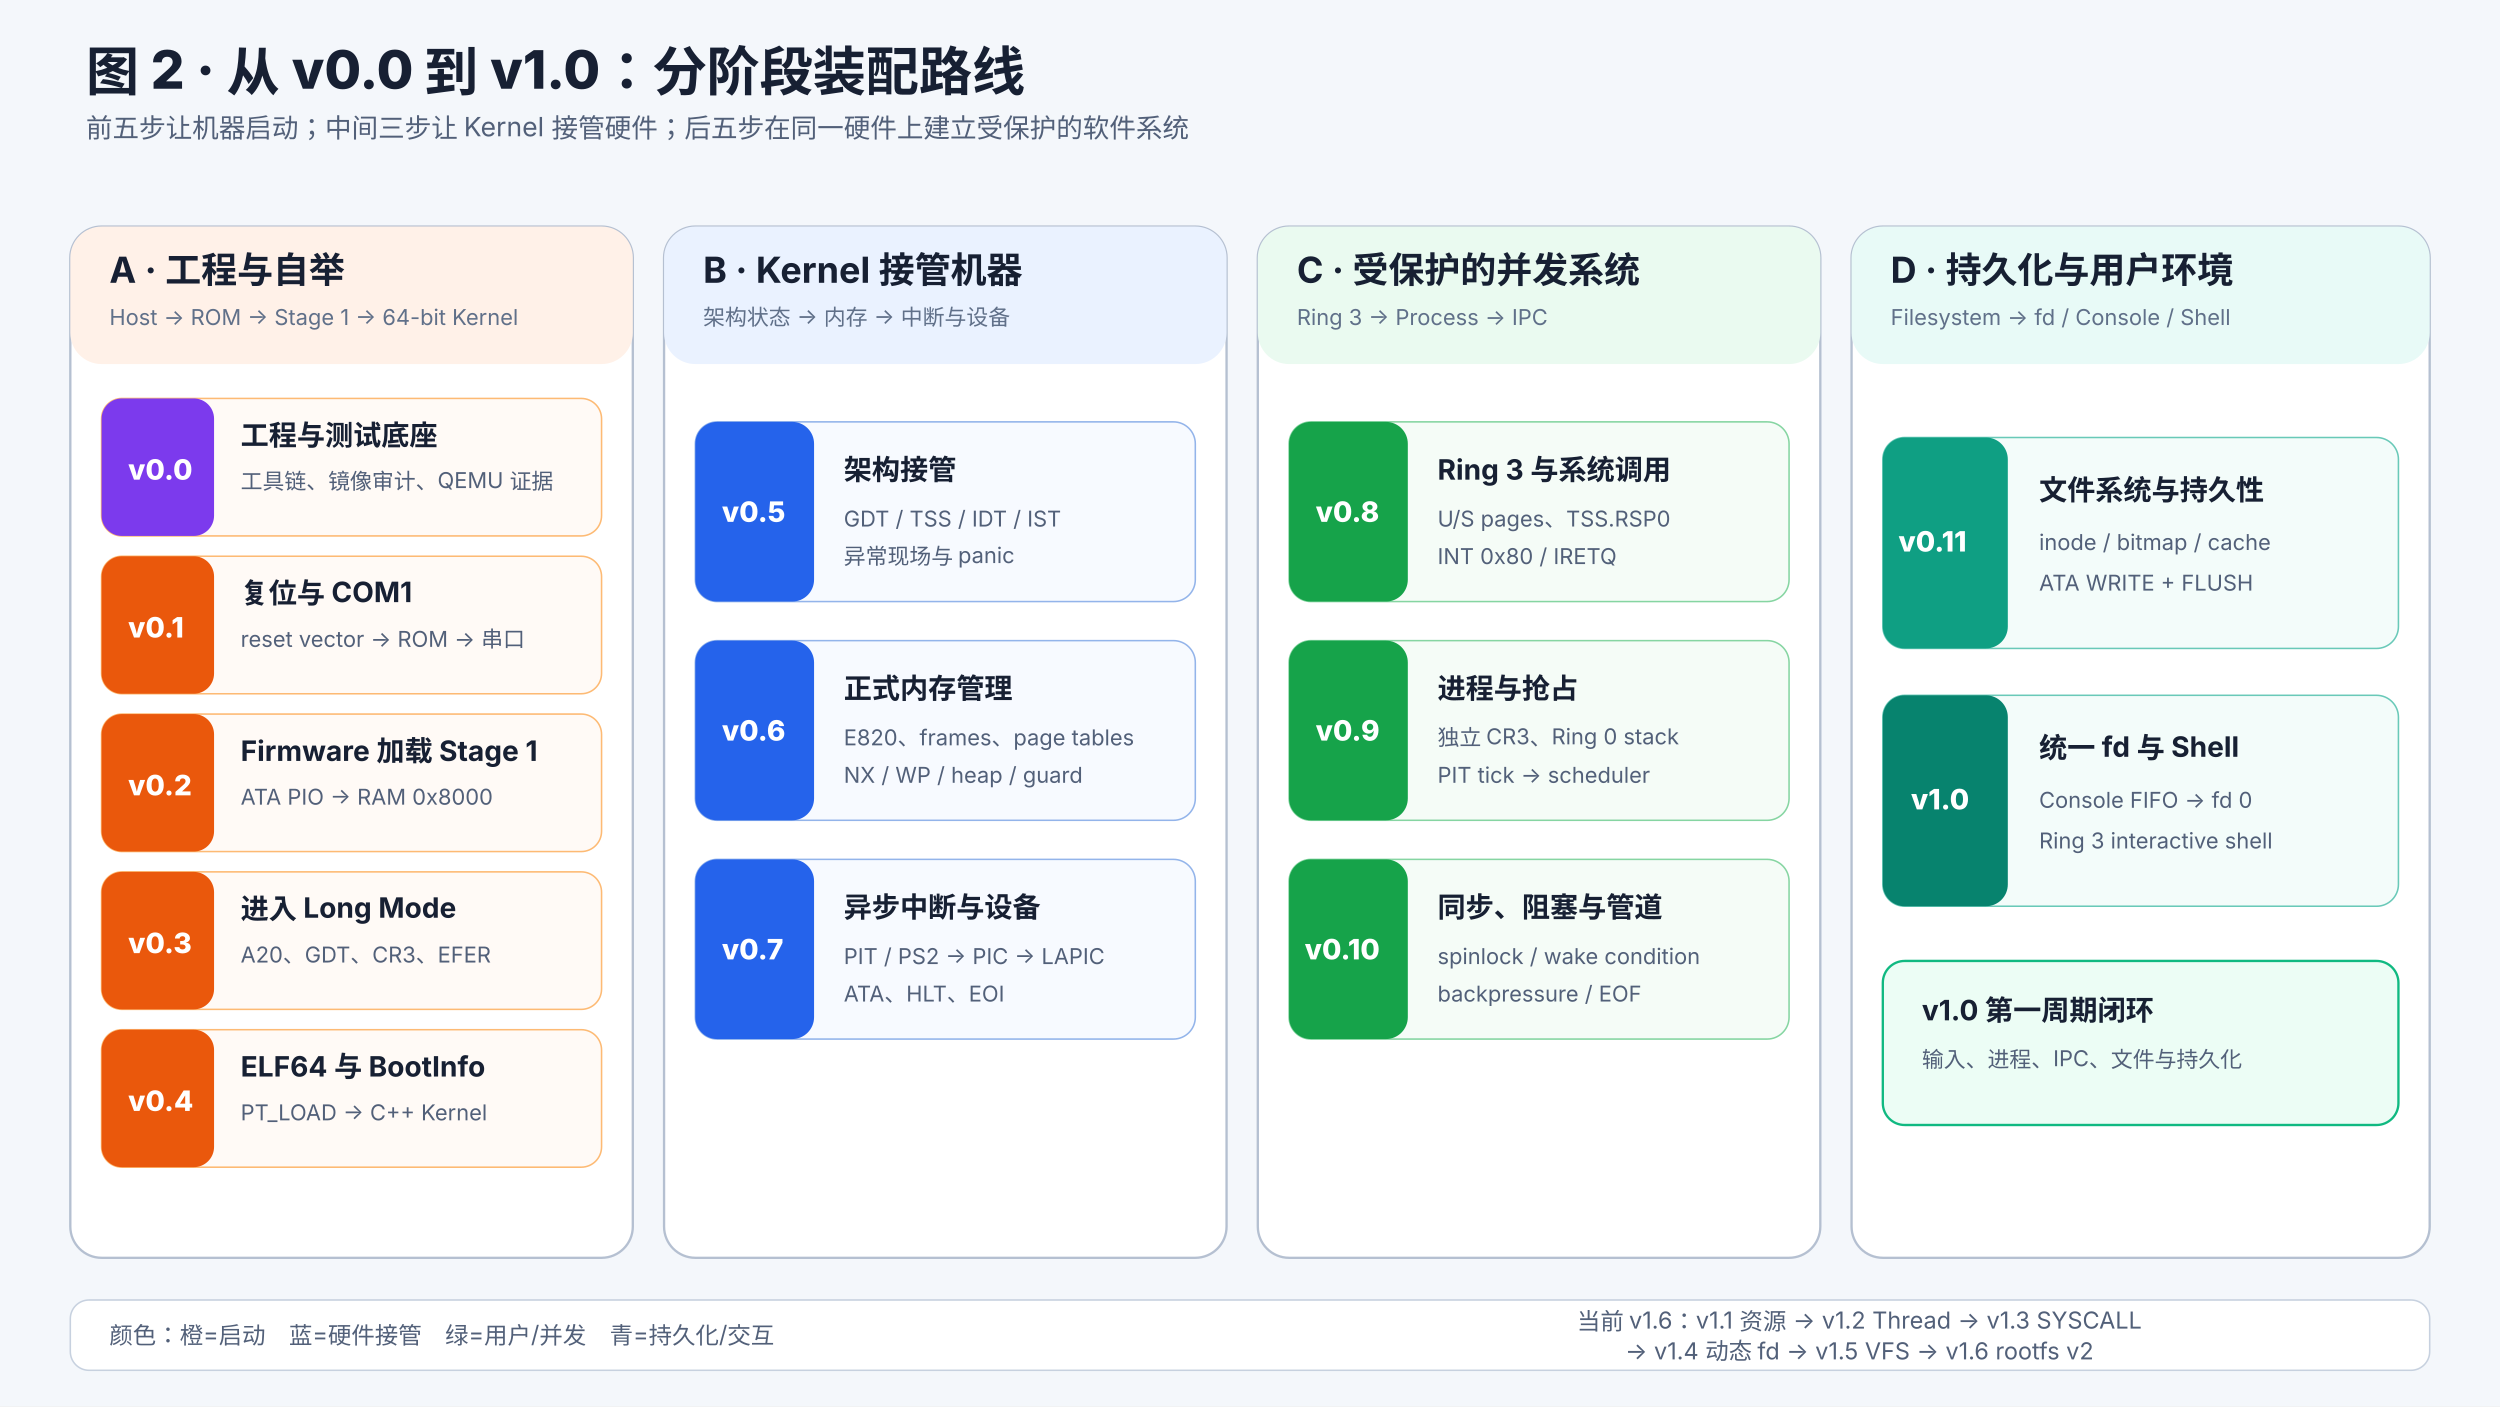
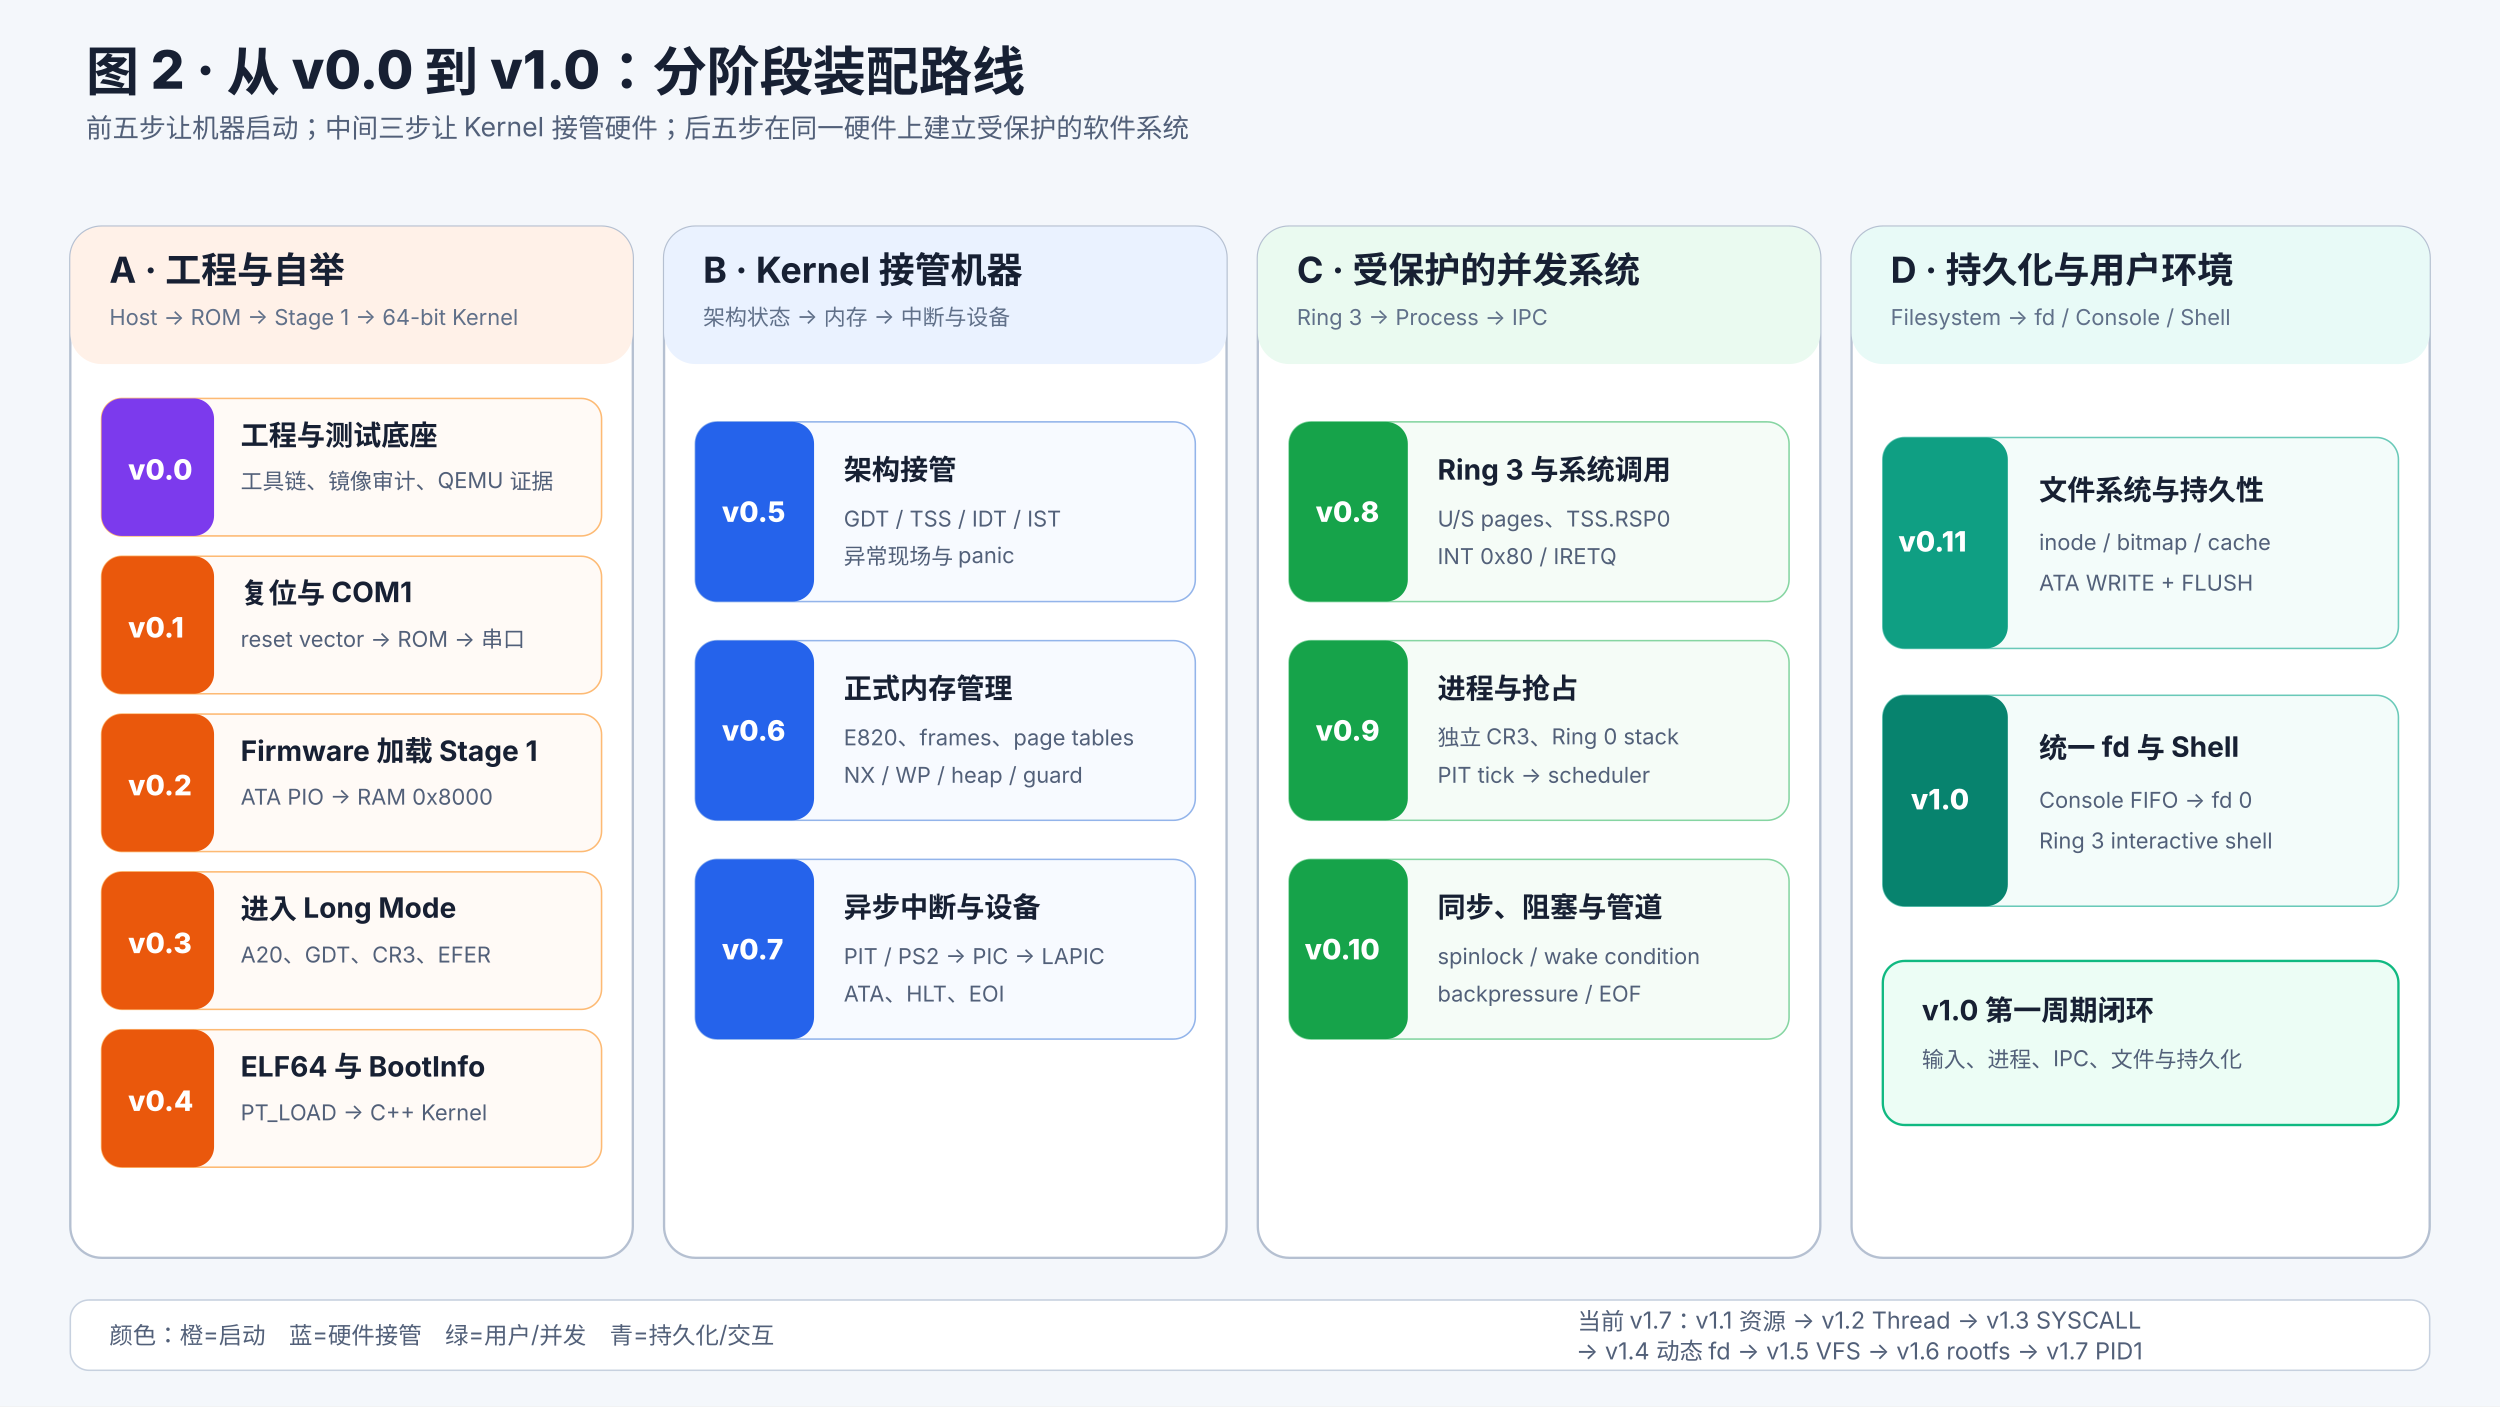
<svg xmlns="http://www.w3.org/2000/svg" width="1600" height="900" viewBox="0 0 1600 900" role="img" aria-labelledby="title description">
  <defs>
    <style>
      text { font-family: Inter, "Noto Sans SC", "Microsoft YaHei", sans-serif;
             fill: #172033; }
      .title { font-size: 34px; font-weight: 760; }
      .subtitle { font-size: 17px; fill: #526079; }
      .phase { font-size: 23px; font-weight: 750; }
      .phase-sub { font-size: 14px; fill: #607089; }
      .version { font-size: 18px; font-weight: 780; fill: #ffffff; }
      .card-title { font-size: 18px; font-weight: 720; }
      .body { font-size: 14px; fill: #526079; }
      .footer { font-size: 15px; fill: #526079; }
      .phase-panel { fill: #ffffff; stroke: #b5c0d1; stroke-width: 1.5; }
    </style>
  </defs>
  <rect width="1600" height="900" fill="#f4f7fb" />
  <text x="55" y="58" class="title">图 2 · 从 v0.0 到 v1.0：分阶段装配路线</text>
  <text x="55" y="88" class="subtitle">
    前五步让机器启动；中间三步让 Kernel 接管硬件；后五步在同一硬件上建立受保护的软件系统
  </text>
  <rect x="45" y="145" width="360" height="660" rx="20" class="phase-panel" />
  <rect x="425" y="145" width="360" height="660" rx="20" class="phase-panel" />
  <rect x="805" y="145" width="360" height="660" rx="20" class="phase-panel" />
  <rect x="1185" y="145" width="370" height="660" rx="20" class="phase-panel" />
  <rect x="45" y="145" width="360" height="88" rx="20" fill="#fff1e8" />
  <text x="70" y="181" class="phase">A · 工程与自举</text>
  <text x="70" y="208" class="phase-sub">Host → ROM → Stage 1 → 64-bit Kernel</text>
  <rect x="425" y="145" width="360" height="88" rx="20" fill="#eaf2ff" />
  <text x="450" y="181" class="phase">B · Kernel 接管机器</text>
  <text x="450" y="208" class="phase-sub">架构状态 → 内存 → 中断与设备</text>
  <rect x="805" y="145" width="360" height="88" rx="20" fill="#eafaf0" />
  <text x="830" y="181" class="phase">C · 受保护的并发系统</text>
  <text x="830" y="208" class="phase-sub">Ring 3 → Process → IPC</text>
  <rect x="1185" y="145" width="370" height="88" rx="20" fill="#e8faf7" />
  <text x="1210" y="181" class="phase">D · 持久化与用户环境</text>
  <text x="1210" y="208" class="phase-sub">Filesystem → fd / Console / Shell</text>
  <g>
    <rect x="65" y="255" width="320" height="88" rx="13" fill="#fffaf6" stroke="#fdba74" />
    <rect x="65" y="255" width="72" height="88" rx="13" fill="#7c3aed" />
    <text x="82" y="307" class="version">v0.0</text>
    <text x="154" y="285" class="card-title">工程与测试底座</text>
    <text x="154" y="313" class="body">工具链、镜像审计、QEMU 证据</text>
    <rect x="65" y="356" width="320" height="88" rx="13" fill="#fffaf6" stroke="#fdba74" />
    <rect x="65" y="356" width="72" height="88" rx="13" fill="#ea580c" />
    <text x="82" y="408" class="version">v0.1</text>
    <text x="154" y="386" class="card-title">复位与 COM1</text>
    <text x="154" y="414" class="body">reset vector → ROM → 串口</text>
    <rect x="65" y="457" width="320" height="88" rx="13" fill="#fffaf6" stroke="#fdba74" />
    <rect x="65" y="457" width="72" height="88" rx="13" fill="#ea580c" />
    <text x="82" y="509" class="version">v0.2</text>
    <text x="154" y="487" class="card-title">Firmware 加载 Stage 1</text>
    <text x="154" y="515" class="body">ATA PIO → RAM 0x8000</text>
    <rect x="65" y="558" width="320" height="88" rx="13" fill="#fffaf6" stroke="#fdba74" />
    <rect x="65" y="558" width="72" height="88" rx="13" fill="#ea580c" />
    <text x="82" y="610" class="version">v0.3</text>
    <text x="154" y="588" class="card-title">进入 Long Mode</text>
    <text x="154" y="616" class="body">A20、GDT、CR3、EFER</text>
    <rect x="65" y="659" width="320" height="88" rx="13" fill="#fffaf6" stroke="#fdba74" />
    <rect x="65" y="659" width="72" height="88" rx="13" fill="#ea580c" />
    <text x="82" y="711" class="version">v0.4</text>
    <text x="154" y="689" class="card-title">ELF64 与 BootInfo</text>
    <text x="154" y="717" class="body">PT_LOAD → C++ Kernel</text>
  </g>
  <g>
    <rect x="445" y="270" width="320" height="115" rx="14" fill="#f7faff" stroke="#93b4ea" />
    <rect x="445" y="270" width="76" height="115" rx="14" fill="#2563eb" />
    <text x="462" y="334" class="version">v0.5</text>
    <text x="540" y="307" class="card-title">架构接管</text>
    <text x="540" y="337" class="body">GDT / TSS / IDT / IST</text>
    <text x="540" y="361" class="body">异常现场与 panic</text>
    <rect x="445" y="410" width="320" height="115" rx="14" fill="#f7faff" stroke="#93b4ea" />
    <rect x="445" y="410" width="76" height="115" rx="14" fill="#2563eb" />
    <text x="462" y="474" class="version">v0.6</text>
    <text x="540" y="447" class="card-title">正式内存管理</text>
    <text x="540" y="477" class="body">E820、frames、page tables</text>
    <text x="540" y="501" class="body">NX / WP / heap / guard</text>
    <rect x="445" y="550" width="320" height="115" rx="14" fill="#f7faff" stroke="#93b4ea" />
    <rect x="445" y="550" width="76" height="115" rx="14" fill="#2563eb" />
    <text x="462" y="614" class="version">v0.7</text>
    <text x="540" y="587" class="card-title">异步中断与设备</text>
    <text x="540" y="617" class="body">PIT / PS2 → PIC → LAPIC</text>
    <text x="540" y="641" class="body">ATA、HLT、EOI</text>
  </g>
  <g>
    <rect x="825" y="270" width="320" height="115" rx="14" fill="#f5fcf7" stroke="#86d5a2" />
    <rect x="825" y="270" width="76" height="115" rx="14" fill="#16a34a" />
    <text x="842" y="334" class="version">v0.8</text>
    <text x="920" y="307" class="card-title">Ring 3 与系统调用</text>
    <text x="920" y="337" class="body">U/S pages、TSS.RSP0</text>
    <text x="920" y="361" class="body">INT 0x80 / IRETQ</text>
    <rect x="825" y="410" width="320" height="115" rx="14" fill="#f5fcf7" stroke="#86d5a2" />
    <rect x="825" y="410" width="76" height="115" rx="14" fill="#16a34a" />
    <text x="842" y="474" class="version">v0.9</text>
    <text x="920" y="447" class="card-title">进程与抢占</text>
    <text x="920" y="477" class="body">独立 CR3、Ring 0 stack</text>
    <text x="920" y="501" class="body">PIT tick → scheduler</text>
    <rect x="825" y="550" width="320" height="115" rx="14" fill="#f5fcf7" stroke="#86d5a2" />
    <rect x="825" y="550" width="76" height="115" rx="14" fill="#16a34a" />
    <text x="835" y="614" class="version">v0.10</text>
    <text x="920" y="587" class="card-title">同步、阻塞与管道</text>
    <text x="920" y="617" class="body">spinlock / wake condition</text>
    <text x="920" y="641" class="body">backpressure / EOF</text>
  </g>
  <g>
    <rect x="1205" y="280" width="330" height="135" rx="14" fill="#f3fcfa" stroke="#69c9b8" />
    <rect x="1205" y="280" width="80" height="135" rx="14" fill="#0f9f83" />
    <text x="1215" y="353" class="version">v0.11</text>
    <text x="1305" y="320" class="card-title">文件系统与持久性</text>
    <text x="1305" y="352" class="body">inode / bitmap / cache</text>
    <text x="1305" y="378" class="body">ATA WRITE + FLUSH</text>
    <rect x="1205" y="445" width="330" height="135" rx="14" fill="#f3fcfa" stroke="#69c9b8" />
    <rect x="1205" y="445" width="80" height="135" rx="14" fill="#07836e" />
    <text x="1223" y="518" class="version">v1.0</text>
    <text x="1305" y="485" class="card-title">统一 fd 与 Shell</text>
    <text x="1305" y="517" class="body">Console FIFO → fd 0</text>
    <text x="1305" y="543" class="body">Ring 3 interactive shell</text>
    <rect x="1205" y="615" width="330" height="105" rx="14" fill="#ecfdf5" stroke="#10b981" stroke-width="1.5" />
    <text x="1230" y="653" class="card-title">v1.0 第一周期闭环</text>
    <text x="1230" y="683" class="body">输入、进程、IPC、文件与持久化</text>
  </g>
  <rect x="45" y="832" width="1510" height="45" rx="12" fill="#ffffff" stroke="#c7d1df" />
  <text x="70" y="860" class="footer">
    颜色：橙=启动　蓝=硬件接管　绿=用户/并发　青=持久化/交互
  </text>
  <text x="1190" y="851" class="footer" text-anchor="middle">
-     当前 v1.6：v1.1 资源 → v1.2 Thread → v1.3 SYSCALL
+     当前 v1.7：v1.1 资源 → v1.2 Thread → v1.3 SYSCALL
  </text>
  <text x="1190" y="870" class="footer" text-anchor="middle">
-     → v1.4 动态 fd → v1.5 VFS → v1.6 rootfs v2
+     → v1.4 动态 fd → v1.5 VFS → v1.6 rootfs → v1.7 PID1
  </text>
</svg>
